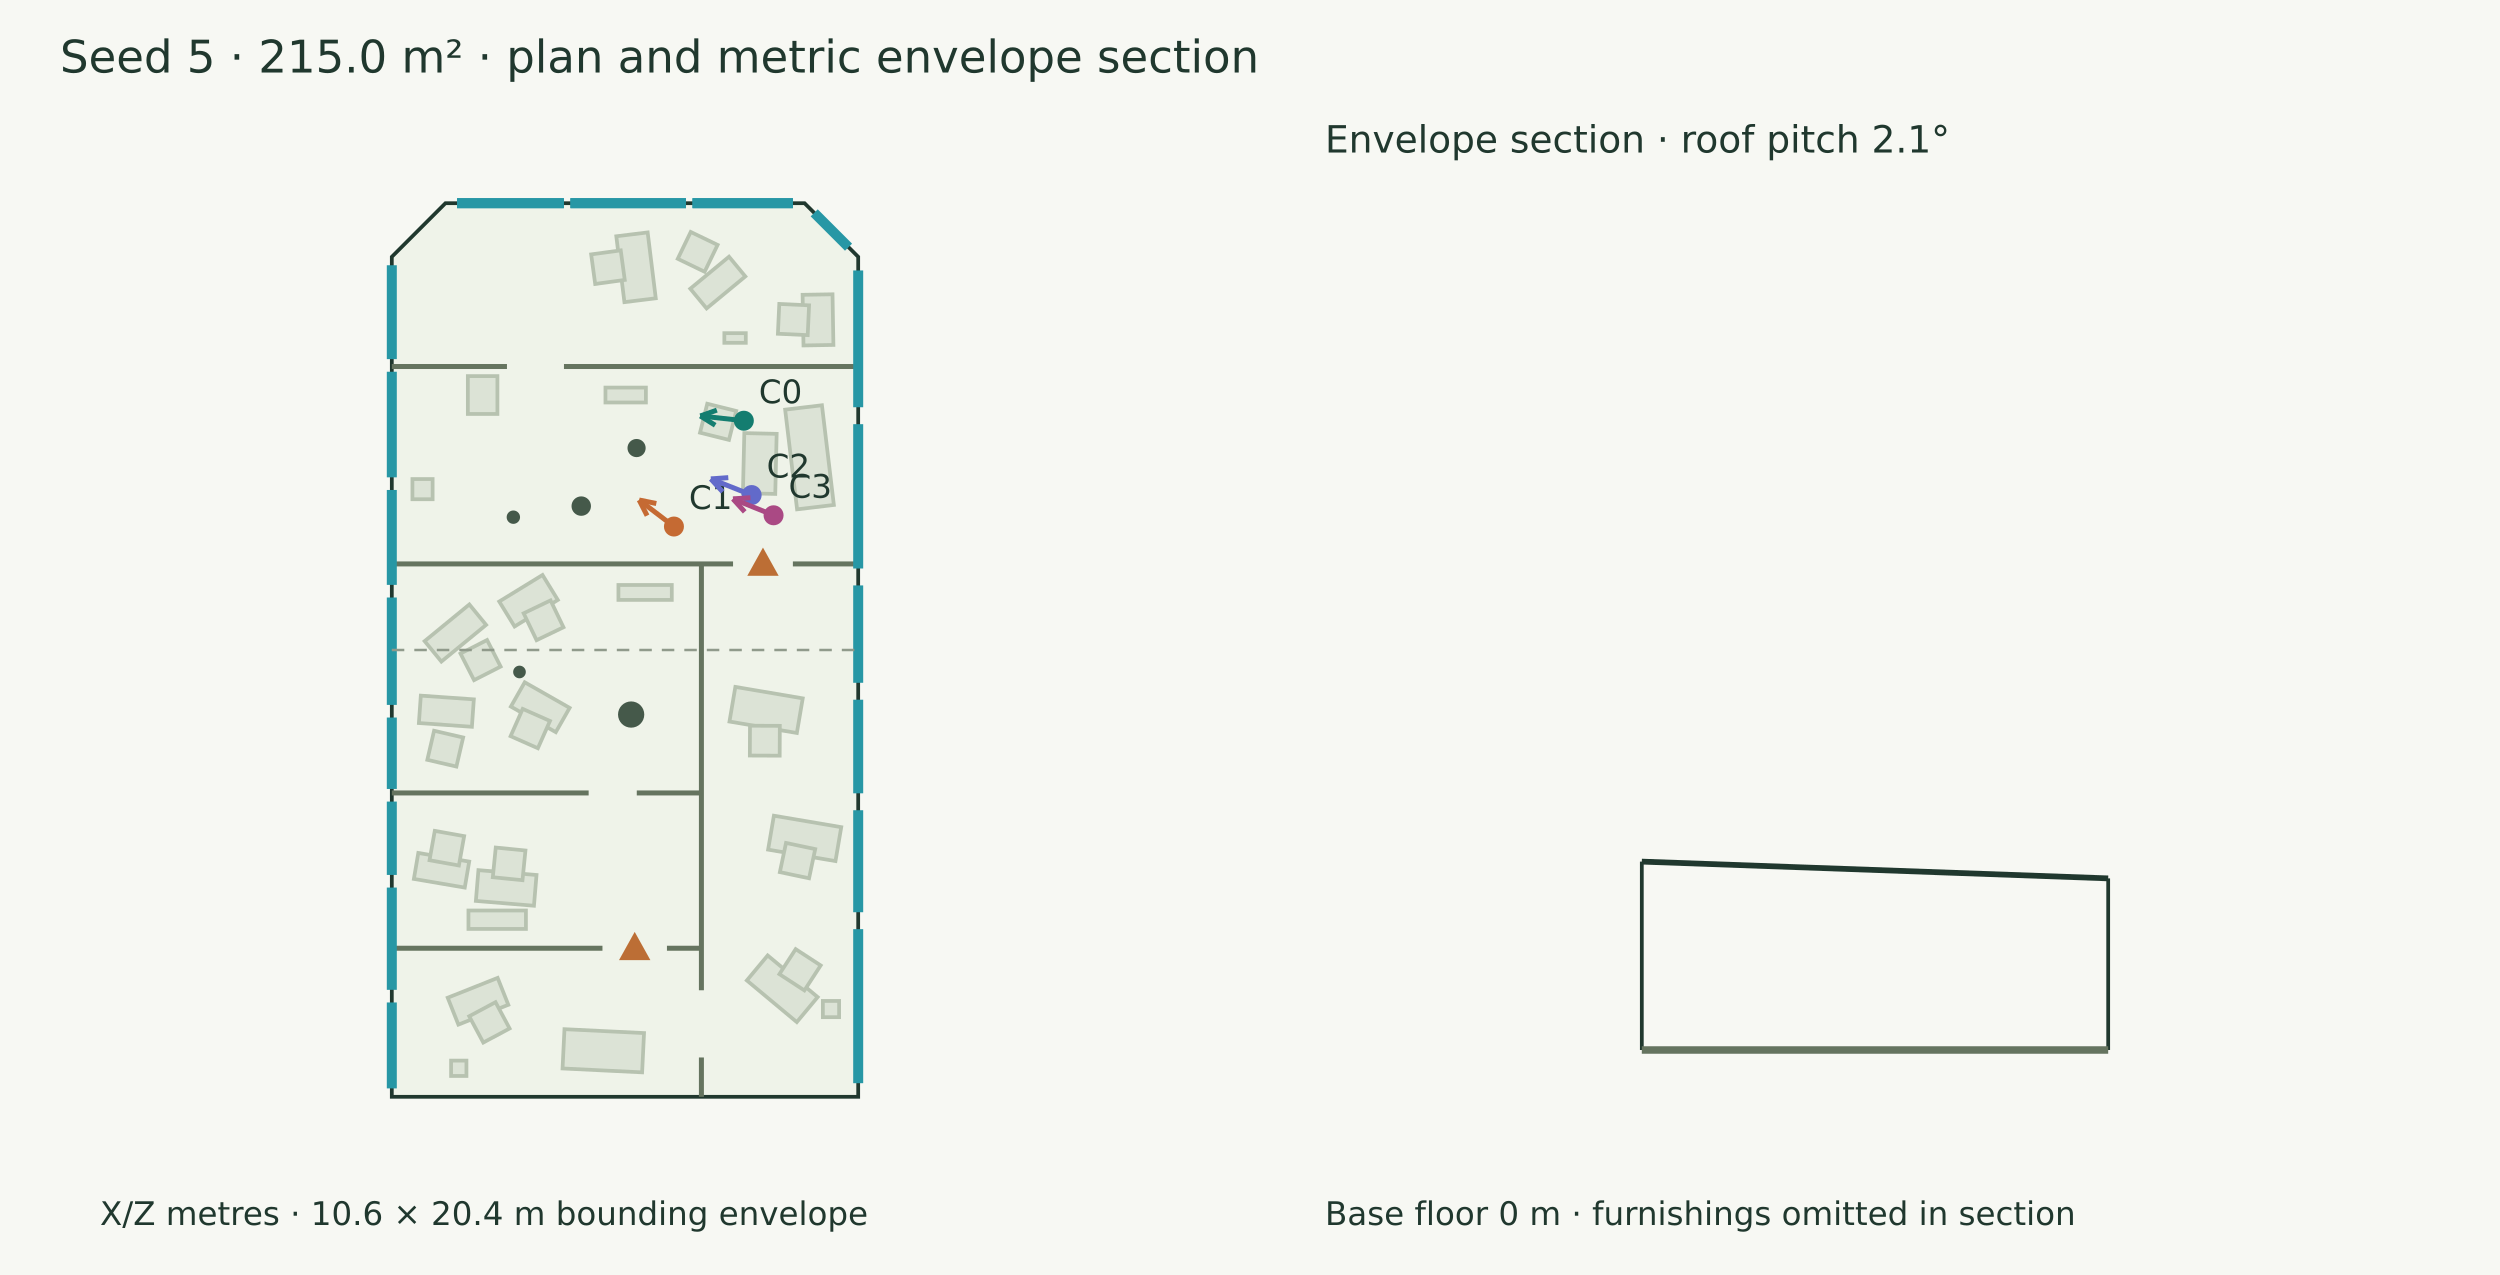
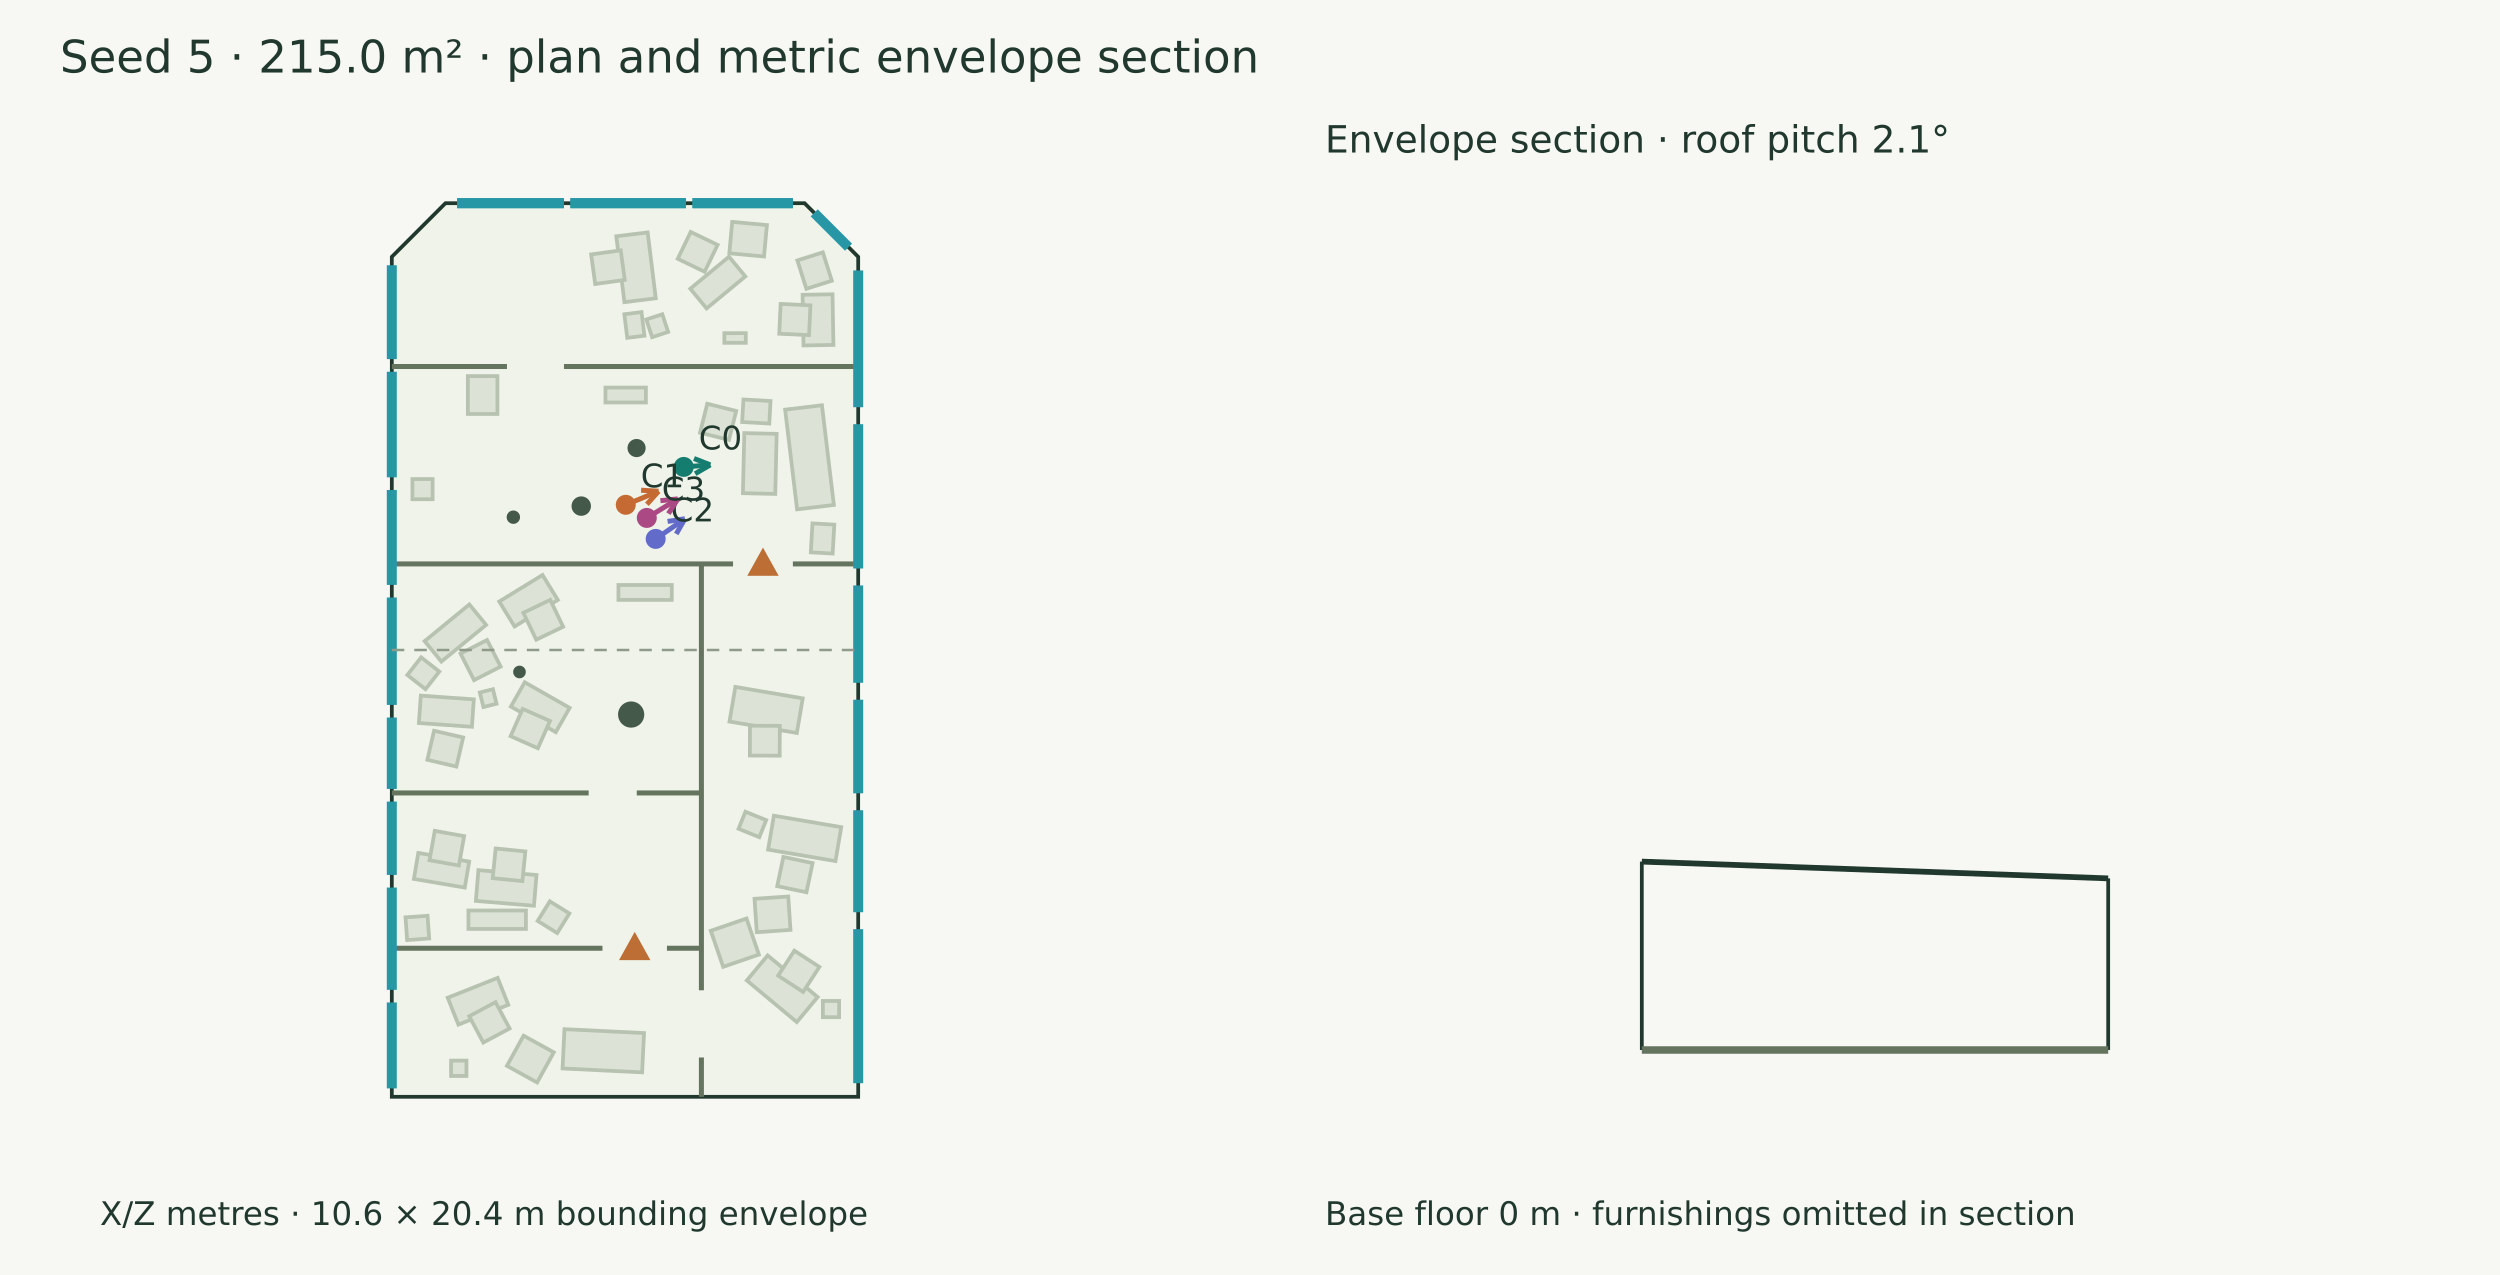
<svg xmlns="http://www.w3.org/2000/svg" width="1000" height="510" viewBox="0 0 1000 510">
  <rect width="100%" height="100%" fill="#f7f8f3" />
  <g font-family="DejaVu Sans" fill="#20382e">
    <text x="24.000" y="29.000" font-size="18">Seed 5 · 215.0 m² · plan and metric envelope section</text>
    <polygon points="178.185,81.275 321.815,81.275 343.276,102.736 343.276,438.725 156.724,438.725 156.724,102.736" fill="#eff3e9" stroke="#20382e" stroke-width="1.5" />
    <polygon points="298.126,110.572 282.633,123.373 276.111,115.480 291.604,102.678" fill="#dce3d6" stroke="#b7c2b0" stroke-width="1.5" />
    <polygon points="287.034,97.965 281.845,108.712 271.097,103.523 276.286,92.776" fill="#dce3d6" stroke="#b7c2b0" stroke-width="1.5" />
    <polygon points="259.063,92.969 262.307,119.314 249.766,120.858 246.522,94.513" fill="#dce3d6" stroke="#b7c2b0" stroke-width="1.5" />
    <polygon points="248.291,100.147 249.902,111.972 238.076,113.583 236.465,101.758" fill="#dce3d6" stroke="#b7c2b0" stroke-width="1.5" />
    <polygon points="333.007,117.715 333.362,137.973 321.397,138.183 321.041,117.925" fill="#dce3d6" stroke="#b7c2b0" stroke-width="1.5" />
-     <polygon points="323.633,122.136 323.079,134.057 311.157,133.503 311.711,121.582" fill="#dce3d6" stroke="#b7c2b0" stroke-width="1.5" />
+     <polygon points="324.172,122.131 323.618,134.053 311.696,133.499 312.250,121.577" fill="#dce3d6" stroke="#b7c2b0" stroke-width="1.5" />
    <polygon points="298.312,137.127 289.739,137.127 289.739,133.265 298.312,133.265" fill="#dce3d6" stroke="#b7c2b0" stroke-width="1.5" />
    <polygon points="318.834,203.739 314.061,163.863 328.772,162.102 333.546,201.978" fill="#dce3d6" stroke="#b7c2b0" stroke-width="1.5" />
    <polygon points="310.664,173.539 310.099,197.572 297.161,197.268 297.726,173.235" fill="#dce3d6" stroke="#b7c2b0" stroke-width="1.5" />
    <polygon points="294.482,164.388 291.588,175.966 280.010,173.073 282.903,161.495" fill="#dce3d6" stroke="#b7c2b0" stroke-width="1.5" />
    <polygon points="187.140,150.442 198.964,150.442 198.964,165.583 187.140,165.583" fill="#dce3d6" stroke="#b7c2b0" stroke-width="1.5" />
    <polygon points="242.183,155.029 258.360,155.029 258.360,160.996 242.183,160.996" fill="#dce3d6" stroke="#b7c2b0" stroke-width="1.5" />
    <polygon points="199.699,240.609 217.003,229.990 223.133,239.978 205.829,250.597" fill="#dce3d6" stroke="#b7c2b0" stroke-width="1.5" />
-     <polygon points="209.459,245.321 220.215,240.151 225.385,250.907 214.629,256.077" fill="#dce3d6" stroke="#b7c2b0" stroke-width="1.5" />
+     <polygon points="209.333,245.116 220.089,239.946 225.259,250.702 214.503,255.873" fill="#dce3d6" stroke="#b7c2b0" stroke-width="1.5" />
    <polygon points="169.851,256.457 187.736,241.781 194.440,249.952 176.555,264.627" fill="#dce3d6" stroke="#b7c2b0" stroke-width="1.5" />
    <polygon points="184.197,261.427 194.827,256.001 200.253,266.631 189.624,272.057" fill="#dce3d6" stroke="#b7c2b0" stroke-width="1.5" />
    <polygon points="168.328,278.253 189.531,279.745 188.760,290.713 167.556,289.221" fill="#dce3d6" stroke="#b7c2b0" stroke-width="1.5" />
    <polygon points="173.633,292.301 185.258,295.001 182.558,306.626 170.933,303.927" fill="#dce3d6" stroke="#b7c2b0" stroke-width="1.5" />
    <polygon points="209.887,272.911 227.850,283.144 222.311,292.866 204.349,282.633" fill="#dce3d6" stroke="#b7c2b0" stroke-width="1.5" />
    <polygon points="209.073,283.554 219.984,288.390 215.148,299.301 204.237,294.465" fill="#dce3d6" stroke="#b7c2b0" stroke-width="1.5" />
    <polygon points="247.370,233.994 268.716,233.994 268.716,239.962 247.370,239.962" fill="#dce3d6" stroke="#b7c2b0" stroke-width="1.5" />
    <polygon points="309.551,326.281 336.499,330.864 334.191,344.434 307.243,339.851" fill="#dce3d6" stroke="#b7c2b0" stroke-width="1.5" />
-     <polygon points="314.407,337.176 326.085,339.636 323.625,351.315 311.947,348.855" fill="#dce3d6" stroke="#b7c2b0" stroke-width="1.5" />
+     <polygon points="313.355,342.775 325.033,345.235 322.573,356.913 310.895,354.453" fill="#dce3d6" stroke="#b7c2b0" stroke-width="1.5" />
    <polygon points="294.145,274.761 321.093,279.344 318.737,293.197 291.789,288.615" fill="#dce3d6" stroke="#b7c2b0" stroke-width="1.5" />
    <polygon points="299.992,290.284 311.927,290.338 311.872,302.273 299.938,302.218" fill="#dce3d6" stroke="#b7c2b0" stroke-width="1.5" />
    <polygon points="318.720,408.833 298.736,392.178 307.071,382.177 327.055,398.833" fill="#dce3d6" stroke="#b7c2b0" stroke-width="1.5" />
-     <polygon points="321.758,396.170 311.756,389.659 318.267,379.657 328.269,386.167" fill="#dce3d6" stroke="#b7c2b0" stroke-width="1.5" />
+     <polygon points="321.243,396.781 311.241,390.270 317.751,380.268 327.754,386.779" fill="#dce3d6" stroke="#b7c2b0" stroke-width="1.5" />
    <polygon points="213.580,362.298 190.345,360.361 191.371,348.055 214.606,349.993" fill="#dce3d6" stroke="#b7c2b0" stroke-width="1.5" />
-     <polygon points="208.994,352.081 197.119,350.897 198.302,339.022 210.178,340.205" fill="#dce3d6" stroke="#b7c2b0" stroke-width="1.5" />
+     <polygon points="208.962,352.452 197.086,351.269 198.269,339.393 210.145,340.576" fill="#dce3d6" stroke="#b7c2b0" stroke-width="1.5" />
    <polygon points="185.904,355.039 165.551,351.567 167.323,341.177 187.676,344.649" fill="#dce3d6" stroke="#b7c2b0" stroke-width="1.5" />
    <polygon points="183.556,346.201 171.808,344.096 173.913,332.348 185.661,334.453" fill="#dce3d6" stroke="#b7c2b0" stroke-width="1.5" />
    <polygon points="210.371,371.574 187.380,371.574 187.380,364.203 210.371,364.203" fill="#dce3d6" stroke="#b7c2b0" stroke-width="1.5" />
    <polygon points="179.084,399.086 199.051,391.156 203.324,401.917 183.357,409.847" fill="#dce3d6" stroke="#b7c2b0" stroke-width="1.5" />
    <polygon points="187.686,406.496 198.211,400.869 203.838,411.394 193.313,417.021" fill="#dce3d6" stroke="#b7c2b0" stroke-width="1.5" />
    <polygon points="225.787,411.671 257.614,413.229 256.844,428.942 225.018,427.384" fill="#dce3d6" stroke="#b7c2b0" stroke-width="1.5" />
    <polygon points="186.575,430.388 180.433,430.388 180.433,424.245 186.575,424.245" fill="#dce3d6" stroke="#b7c2b0" stroke-width="1.5" />
    <polygon points="329.147,400.376 335.641,400.376 335.641,406.870 329.147,406.870" fill="#dce3d6" stroke="#b7c2b0" stroke-width="1.5" />
    <polygon points="164.973,191.622 173.047,191.622 173.047,199.696 164.973,199.696" fill="#dce3d6" stroke="#b7c2b0" stroke-width="1.5" />
+     <polygon points="162.940,269.993 168.459,262.945 175.721,268.630 170.202,275.679" fill="#dce3d6" stroke="#b7c2b0" stroke-width="1.5" />
+     <polygon points="308.212,160.407 307.708,169.418 296.861,168.812 297.364,159.801" fill="#dce3d6" stroke="#b7c2b0" stroke-width="1.5" />
+     <polygon points="264.918,125.693 267.252,132.767 260.851,134.879 258.518,127.805" fill="#dce3d6" stroke="#b7c2b0" stroke-width="1.5" />
+     <polygon points="256.598,124.834 257.778,134.281 250.915,135.139 249.735,125.692" fill="#dce3d6" stroke="#b7c2b0" stroke-width="1.5" />
+     <polygon points="324.325,220.926 324.988,209.353 333.722,209.853 333.060,221.426" fill="#dce3d6" stroke="#b7c2b0" stroke-width="1.5" />
+     <polygon points="298.174,324.694 306.478,328.054 303.719,334.872 295.415,331.513" fill="#dce3d6" stroke="#b7c2b0" stroke-width="1.5" />
+     <polygon points="193.377,282.808 191.920,276.993 197.162,275.680 198.618,281.494" fill="#dce3d6" stroke="#b7c2b0" stroke-width="1.5" />
+     <polygon points="318.950,104.165 329.134,100.939 332.728,112.286 322.543,115.512" fill="#dce3d6" stroke="#b7c2b0" stroke-width="1.5" />
+     <polygon points="162.857,376.019 162.204,366.942 171.015,366.309 171.668,375.385" fill="#dce3d6" stroke="#b7c2b0" stroke-width="1.5" />
+     <polygon points="305.607,102.595 291.729,101.322 292.883,88.753 306.761,90.026" fill="#dce3d6" stroke="#b7c2b0" stroke-width="1.5" />
+     <polygon points="227.755,365.388 222.894,373.224 215.066,368.368 219.927,360.532" fill="#dce3d6" stroke="#b7c2b0" stroke-width="1.5" />
+     <polygon points="284.314,372.308 298.598,367.402 303.549,381.821 289.265,386.726" fill="#dce3d6" stroke="#b7c2b0" stroke-width="1.5" />
+     <polygon points="316.195,371.957 302.705,372.866 301.805,359.515 315.295,358.606" fill="#dce3d6" stroke="#b7c2b0" stroke-width="1.5" />
+     <polygon points="202.768,426.328 209.436,414.266 221.506,420.939 214.838,433.000" fill="#dce3d6" stroke="#b7c2b0" stroke-width="1.5" />
    <circle cx="252.459" cy="285.818" r="5.25" fill="#45594a" />
    <circle cx="207.794" cy="268.791" r="2.532" fill="#45594a" />
    <circle cx="205.34" cy="206.871" r="2.678" fill="#45594a" />
    <circle cx="232.498" cy="202.441" r="3.89" fill="#45594a" />
    <circle cx="254.628" cy="179.22" r="3.635" fill="#45594a" />
    <path d="M156.724,146.604 L202.783,146.604" stroke="#65745f" stroke-width="2" fill="none" />
    <path d="M225.584,146.604 L343.276,146.604" stroke="#65745f" stroke-width="2" fill="none" />
    <path d="M156.724,225.570 L293.220,225.570" stroke="#65745f" stroke-width="2" fill="none" />
    <path d="M317.152,225.570 L343.276,225.570" stroke="#65745f" stroke-width="2" fill="none" />
    <polygon points="305.186,220.570 300.186,229.570 310.186,229.570" fill="#bc6e35" stroke="#bc6e35" stroke-width="1.5" />
    <path d="M280.564,225.570 L280.564,396.106" stroke="#65745f" stroke-width="2" fill="none" />
    <path d="M280.564,422.988 L280.564,438.725" stroke="#65745f" stroke-width="2" fill="none" />
    <path d="M156.724,317.180 L235.459,317.180" stroke="#65745f" stroke-width="2" fill="none" />
    <path d="M254.709,317.180 L280.564,317.180" stroke="#65745f" stroke-width="2" fill="none" />
    <path d="M156.724,379.296 L240.984,379.296" stroke="#65745f" stroke-width="2" fill="none" />
    <path d="M266.777,379.296 L280.564,379.296" stroke="#65745f" stroke-width="2" fill="none" />
    <polygon points="253.881,374.296 248.881,383.296 258.881,383.296" fill="#bc6e35" stroke="#bc6e35" stroke-width="1.5" />
    <path d="M182.820,81.275 L225.563,81.275" stroke="#2797a5" stroke-width="4" fill="none" />
    <path d="M182.820,81.275 L225.563,81.275" stroke="#2797a5" stroke-width="4" fill="none" />
    <path d="M228.160,81.275 L274.399,81.275" stroke="#2797a5" stroke-width="4" fill="none" />
    <path d="M228.160,81.275 L274.399,81.275" stroke="#2797a5" stroke-width="4" fill="none" />
    <path d="M276.995,81.275 L317.180,81.275" stroke="#2797a5" stroke-width="4" fill="none" />
    <path d="M276.995,81.275 L317.180,81.275" stroke="#2797a5" stroke-width="4" fill="none" />
    <path d="M325.680,85.140 L339.411,98.872" stroke="#2797a5" stroke-width="4" fill="none" />
    <path d="M343.276,108.182 L343.276,162.899" stroke="#2797a5" stroke-width="4" fill="none" />
    <path d="M343.276,169.668 L343.276,227.400" stroke="#2797a5" stroke-width="4" fill="none" />
    <path d="M343.276,234.169 L343.276,273.115" stroke="#2797a5" stroke-width="4" fill="none" />
    <path d="M343.276,279.884 L343.276,317.325" stroke="#2797a5" stroke-width="4" fill="none" />
    <path d="M343.276,324.094 L343.276,364.890" stroke="#2797a5" stroke-width="4" fill="none" />
    <path d="M343.276,371.659 L343.276,433.278" stroke="#2797a5" stroke-width="4" fill="none" />
    <path d="M156.724,435.361 L156.724,400.985" stroke="#2797a5" stroke-width="4" fill="none" />
    <path d="M156.724,395.936 L156.724,355.023" stroke="#2797a5" stroke-width="4" fill="none" />
    <path d="M156.724,349.975 L156.724,320.632" stroke="#2797a5" stroke-width="4" fill="none" />
    <path d="M156.724,315.584 L156.724,287.011" stroke="#2797a5" stroke-width="4" fill="none" />
    <path d="M156.724,281.962 L156.724,239.001" stroke="#2797a5" stroke-width="4" fill="none" />
    <path d="M156.724,233.953 L156.724,195.988" stroke="#2797a5" stroke-width="4" fill="none" />
    <path d="M156.724,190.939 L156.724,148.697" stroke="#2797a5" stroke-width="4" fill="none" />
    <path d="M156.724,143.649 L156.724,106.100" stroke="#2797a5" stroke-width="4" fill="none" />
-     <path d="M297.534,168.289 L280.137,166.390" stroke="#147d70" stroke-width="2" fill="none" />
-     <path d="M280.137,166.390 L286.734,164.047" stroke="#147d70" stroke-width="2" fill="none" />
-     <path d="M280.137,166.390 L286.073,170.101" stroke="#147d70" stroke-width="2" fill="none" />
-     <circle cx="297.534" cy="168.289" r="4" fill="#147d70" />
-     <text x="303.534" y="161.289" font-size="13">C0</text>
-     <path d="M269.576,210.614 L255.667,200.010" stroke="#c56a33" stroke-width="2" fill="none" />
-     <path d="M255.667,200.010 L262.526,201.410" stroke="#c56a33" stroke-width="2" fill="none" />
-     <path d="M255.667,200.010 L258.834,206.253" stroke="#c56a33" stroke-width="2" fill="none" />
-     <circle cx="269.576" cy="210.614" r="4" fill="#c56a33" />
-     <text x="275.576" y="203.614" font-size="13">C1</text>
-     <path d="M300.656,198.019 L284.336,191.572" stroke="#626aca" stroke-width="2" fill="none" />
-     <path d="M284.336,191.572 L291.317,191.056" stroke="#626aca" stroke-width="2" fill="none" />
-     <path d="M284.336,191.572 L289.080,196.720" stroke="#626aca" stroke-width="2" fill="none" />
-     <circle cx="300.656" cy="198.019" r="4" fill="#626aca" />
-     <text x="306.656" y="191.019" font-size="13">C2</text>
-     <path d="M309.427,206.114 L293.185,199.556" stroke="#aa4984" stroke-width="2" fill="none" />
-     <path d="M293.185,199.556 L300.170,199.093" stroke="#aa4984" stroke-width="2" fill="none" />
-     <path d="M293.185,199.556 L297.890,204.739" stroke="#aa4984" stroke-width="2" fill="none" />
-     <circle cx="309.427" cy="206.114" r="4" fill="#aa4984" />
-     <text x="315.427" y="199.114" font-size="13">C3</text>
+     <path d="M273.497,186.772 L284.104,185.957" stroke="#147d70" stroke-width="2" fill="none" />
+     <path d="M284.104,185.957 L278.052,189.476" stroke="#147d70" stroke-width="2" fill="none" />
+     <path d="M284.104,185.957 L277.586,183.404" stroke="#147d70" stroke-width="2" fill="none" />
+     <circle cx="273.497" cy="186.772" r="4" fill="#147d70" />
+     <text x="279.497" y="179.772" font-size="13">C0</text>
+     <path d="M250.307,201.917 L263.428,196.488" stroke="#c56a33" stroke-width="2" fill="none" />
+     <path d="M263.428,196.488 L258.768,201.711" stroke="#c56a33" stroke-width="2" fill="none" />
+     <path d="M263.428,196.488 L256.439,196.085" stroke="#c56a33" stroke-width="2" fill="none" />
+     <circle cx="250.307" cy="201.917" r="4" fill="#c56a33" />
+     <text x="256.307" y="194.917" font-size="13">C1</text>
+     <path d="M262.267,215.564 L273.962,207.506" stroke="#626aca" stroke-width="2" fill="none" />
+     <path d="M273.962,207.506 L270.499,213.590" stroke="#626aca" stroke-width="2" fill="none" />
+     <path d="M273.962,207.506 L267.044,208.575" stroke="#626aca" stroke-width="2" fill="none" />
+     <circle cx="262.267" cy="215.564" r="4" fill="#626aca" />
+     <text x="268.267" y="208.564" font-size="13">C2</text>
+     <path d="M258.720,207.172 L271.136,199.563" stroke="#aa4984" stroke-width="2" fill="none" />
+     <path d="M271.136,199.563 L267.353,205.453" stroke="#aa4984" stroke-width="2" fill="none" />
+     <path d="M271.136,199.563 L264.171,200.261" stroke="#aa4984" stroke-width="2" fill="none" />
+     <circle cx="258.72" cy="207.172" r="4" fill="#aa4984" />
+     <text x="264.720" y="200.172" font-size="13">C3</text>
    <text x="40.000" y="490.000" font-size="13">X/Z metres · 10.6 × 20.4 m bounding envelope</text>
    <path d="M156.724,260.000 L343.276,260.000" stroke="#909a8b" stroke-width="1" stroke-dasharray="5 4" fill="none" />
    <path d="M656.724,344.644 L843.276,351.353" stroke="#20382e" stroke-width="2.3" fill="none" />
    <path d="M656.724,420.000 L656.724,344.644" stroke="#20382e" stroke-width="1.5" fill="none" />
    <path d="M843.276,420.000 L843.276,351.353" stroke="#20382e" stroke-width="1.5" fill="none" />
    <path d="M656.724,420.000 L843.276,420.000" stroke="#65745f" stroke-width="3" fill="none" />
    <path d="M656.724,420.000 L656.724,420.000" stroke="#8d9a85" stroke-width="1" fill="none" />
    <path d="M843.276,420.000 L843.276,420.000" stroke="#8d9a85" stroke-width="1" fill="none" />
    <text x="530.000" y="61.000" font-size="15">Envelope section · roof pitch 2.1°</text>
    <text x="530.000" y="490.000" font-size="13">Base floor 0 m · furnishings omitted in section</text>
  </g>
</svg>
